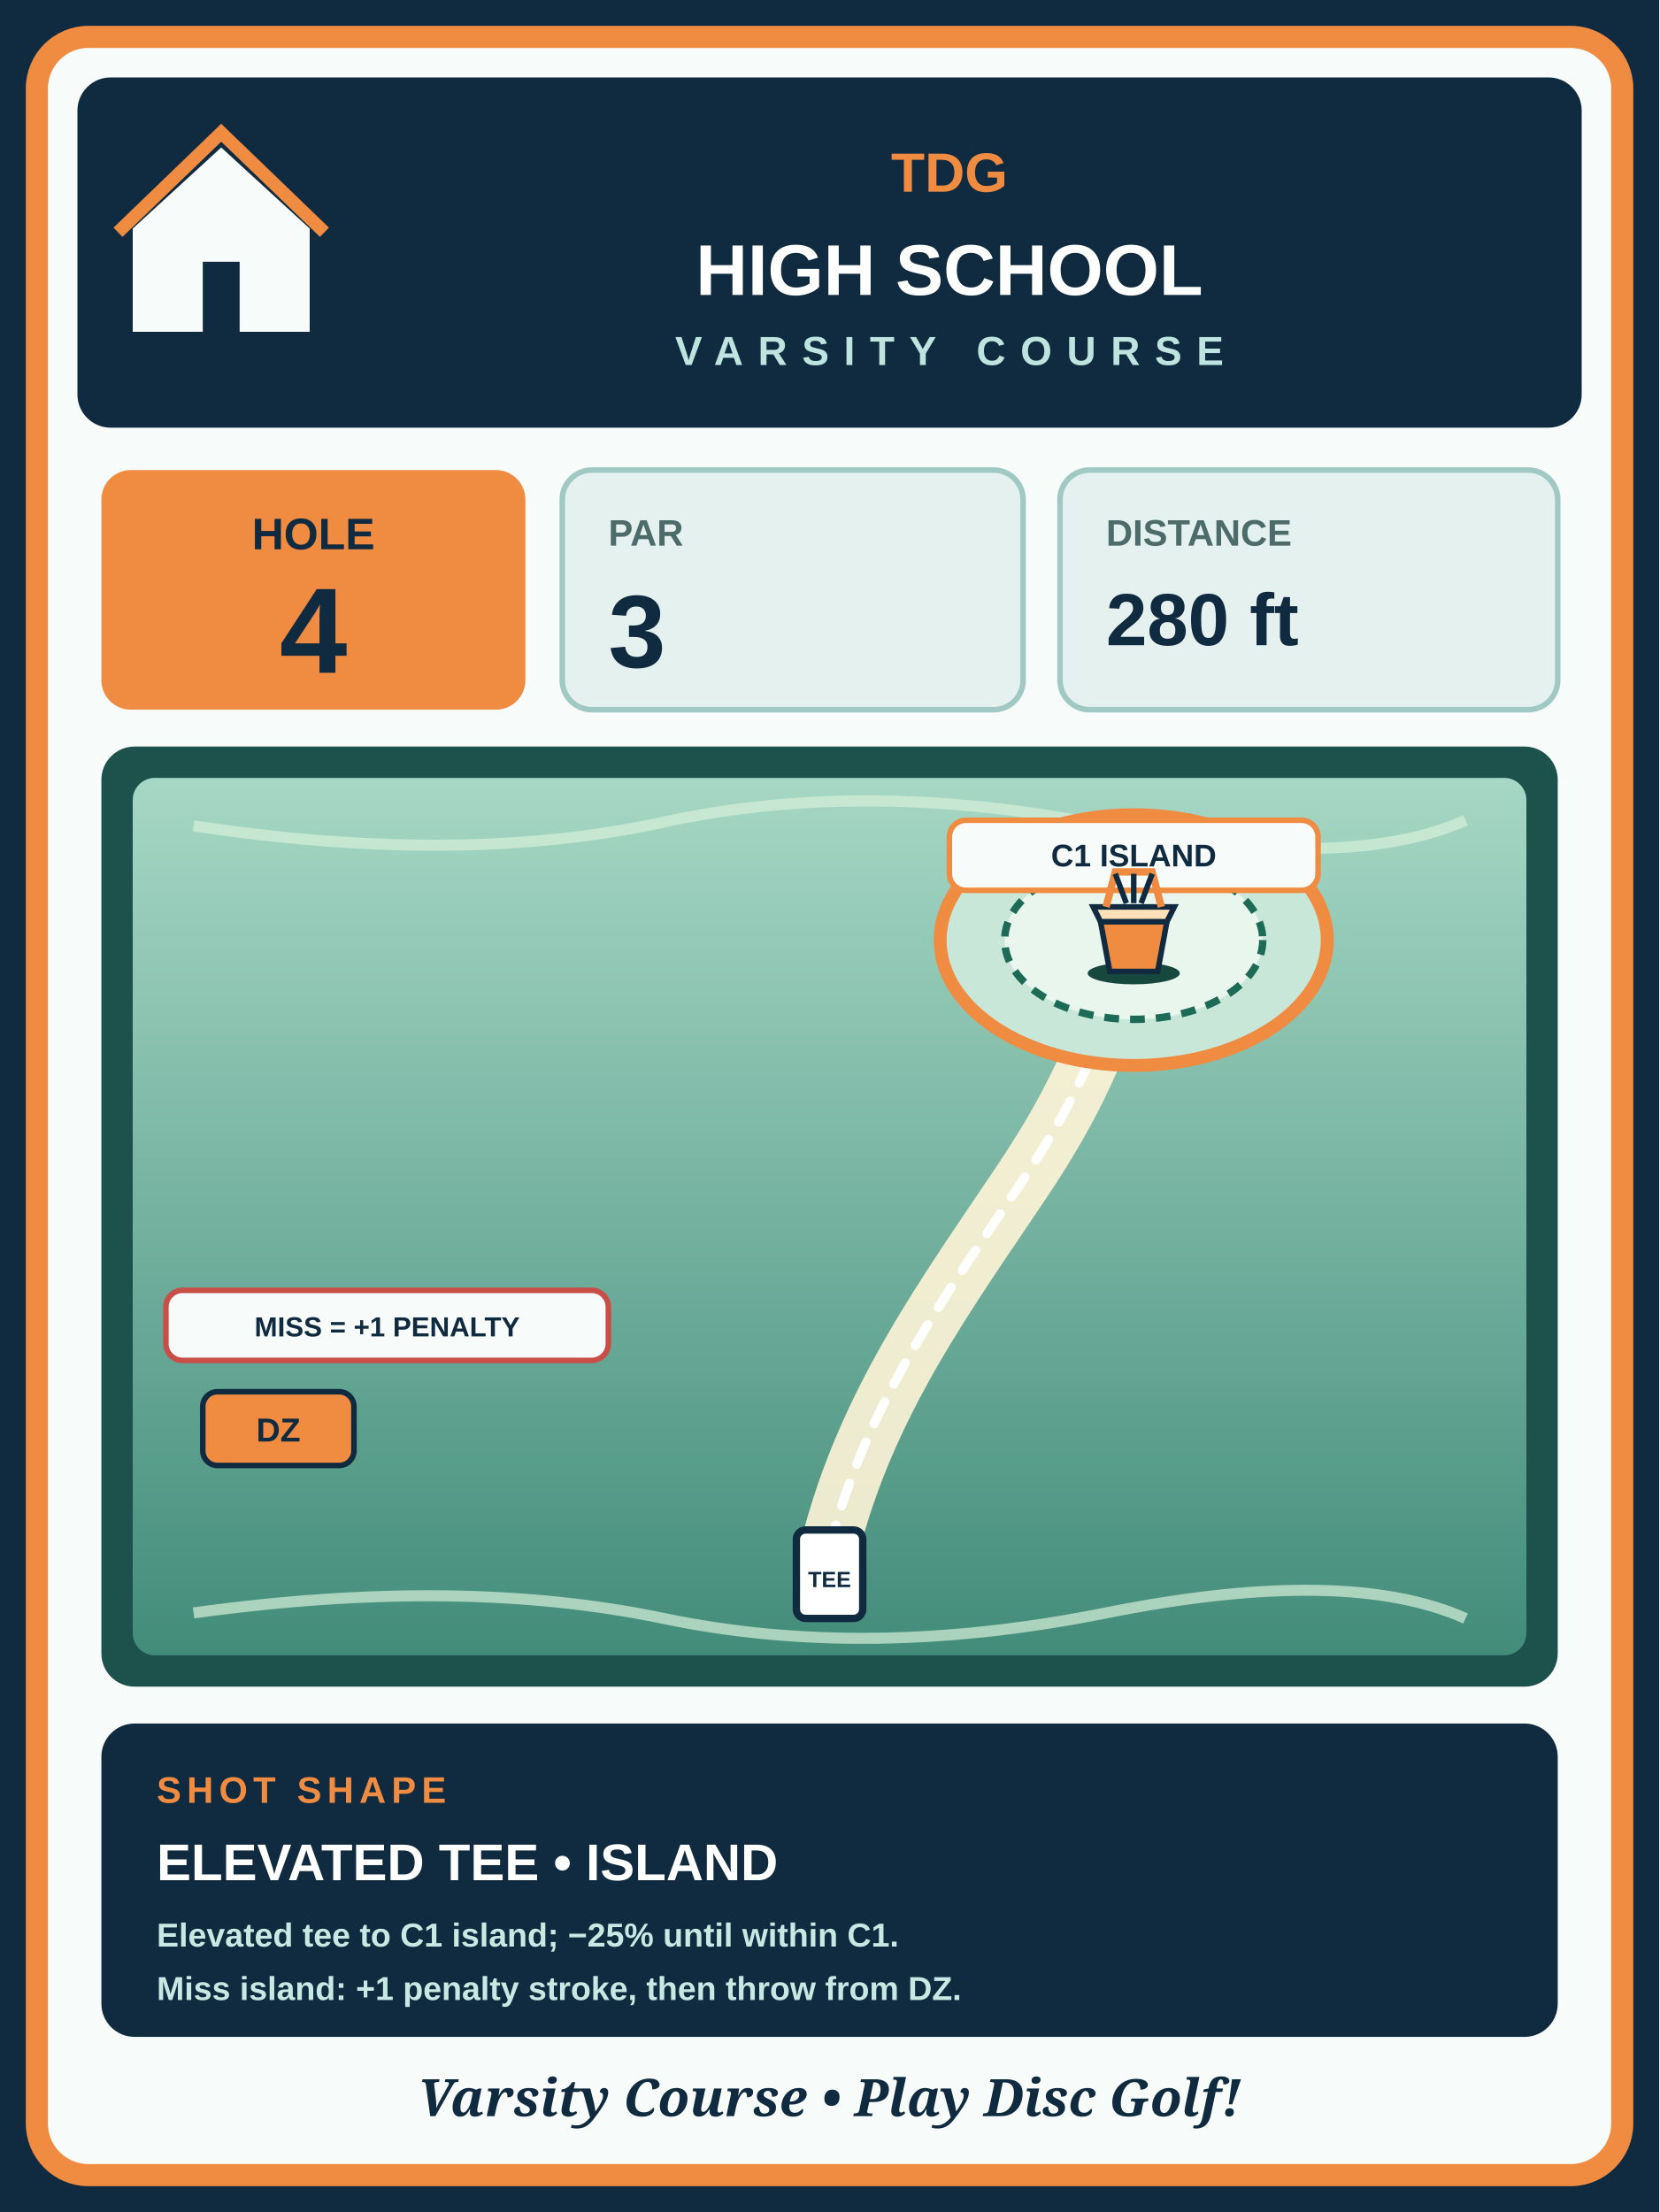
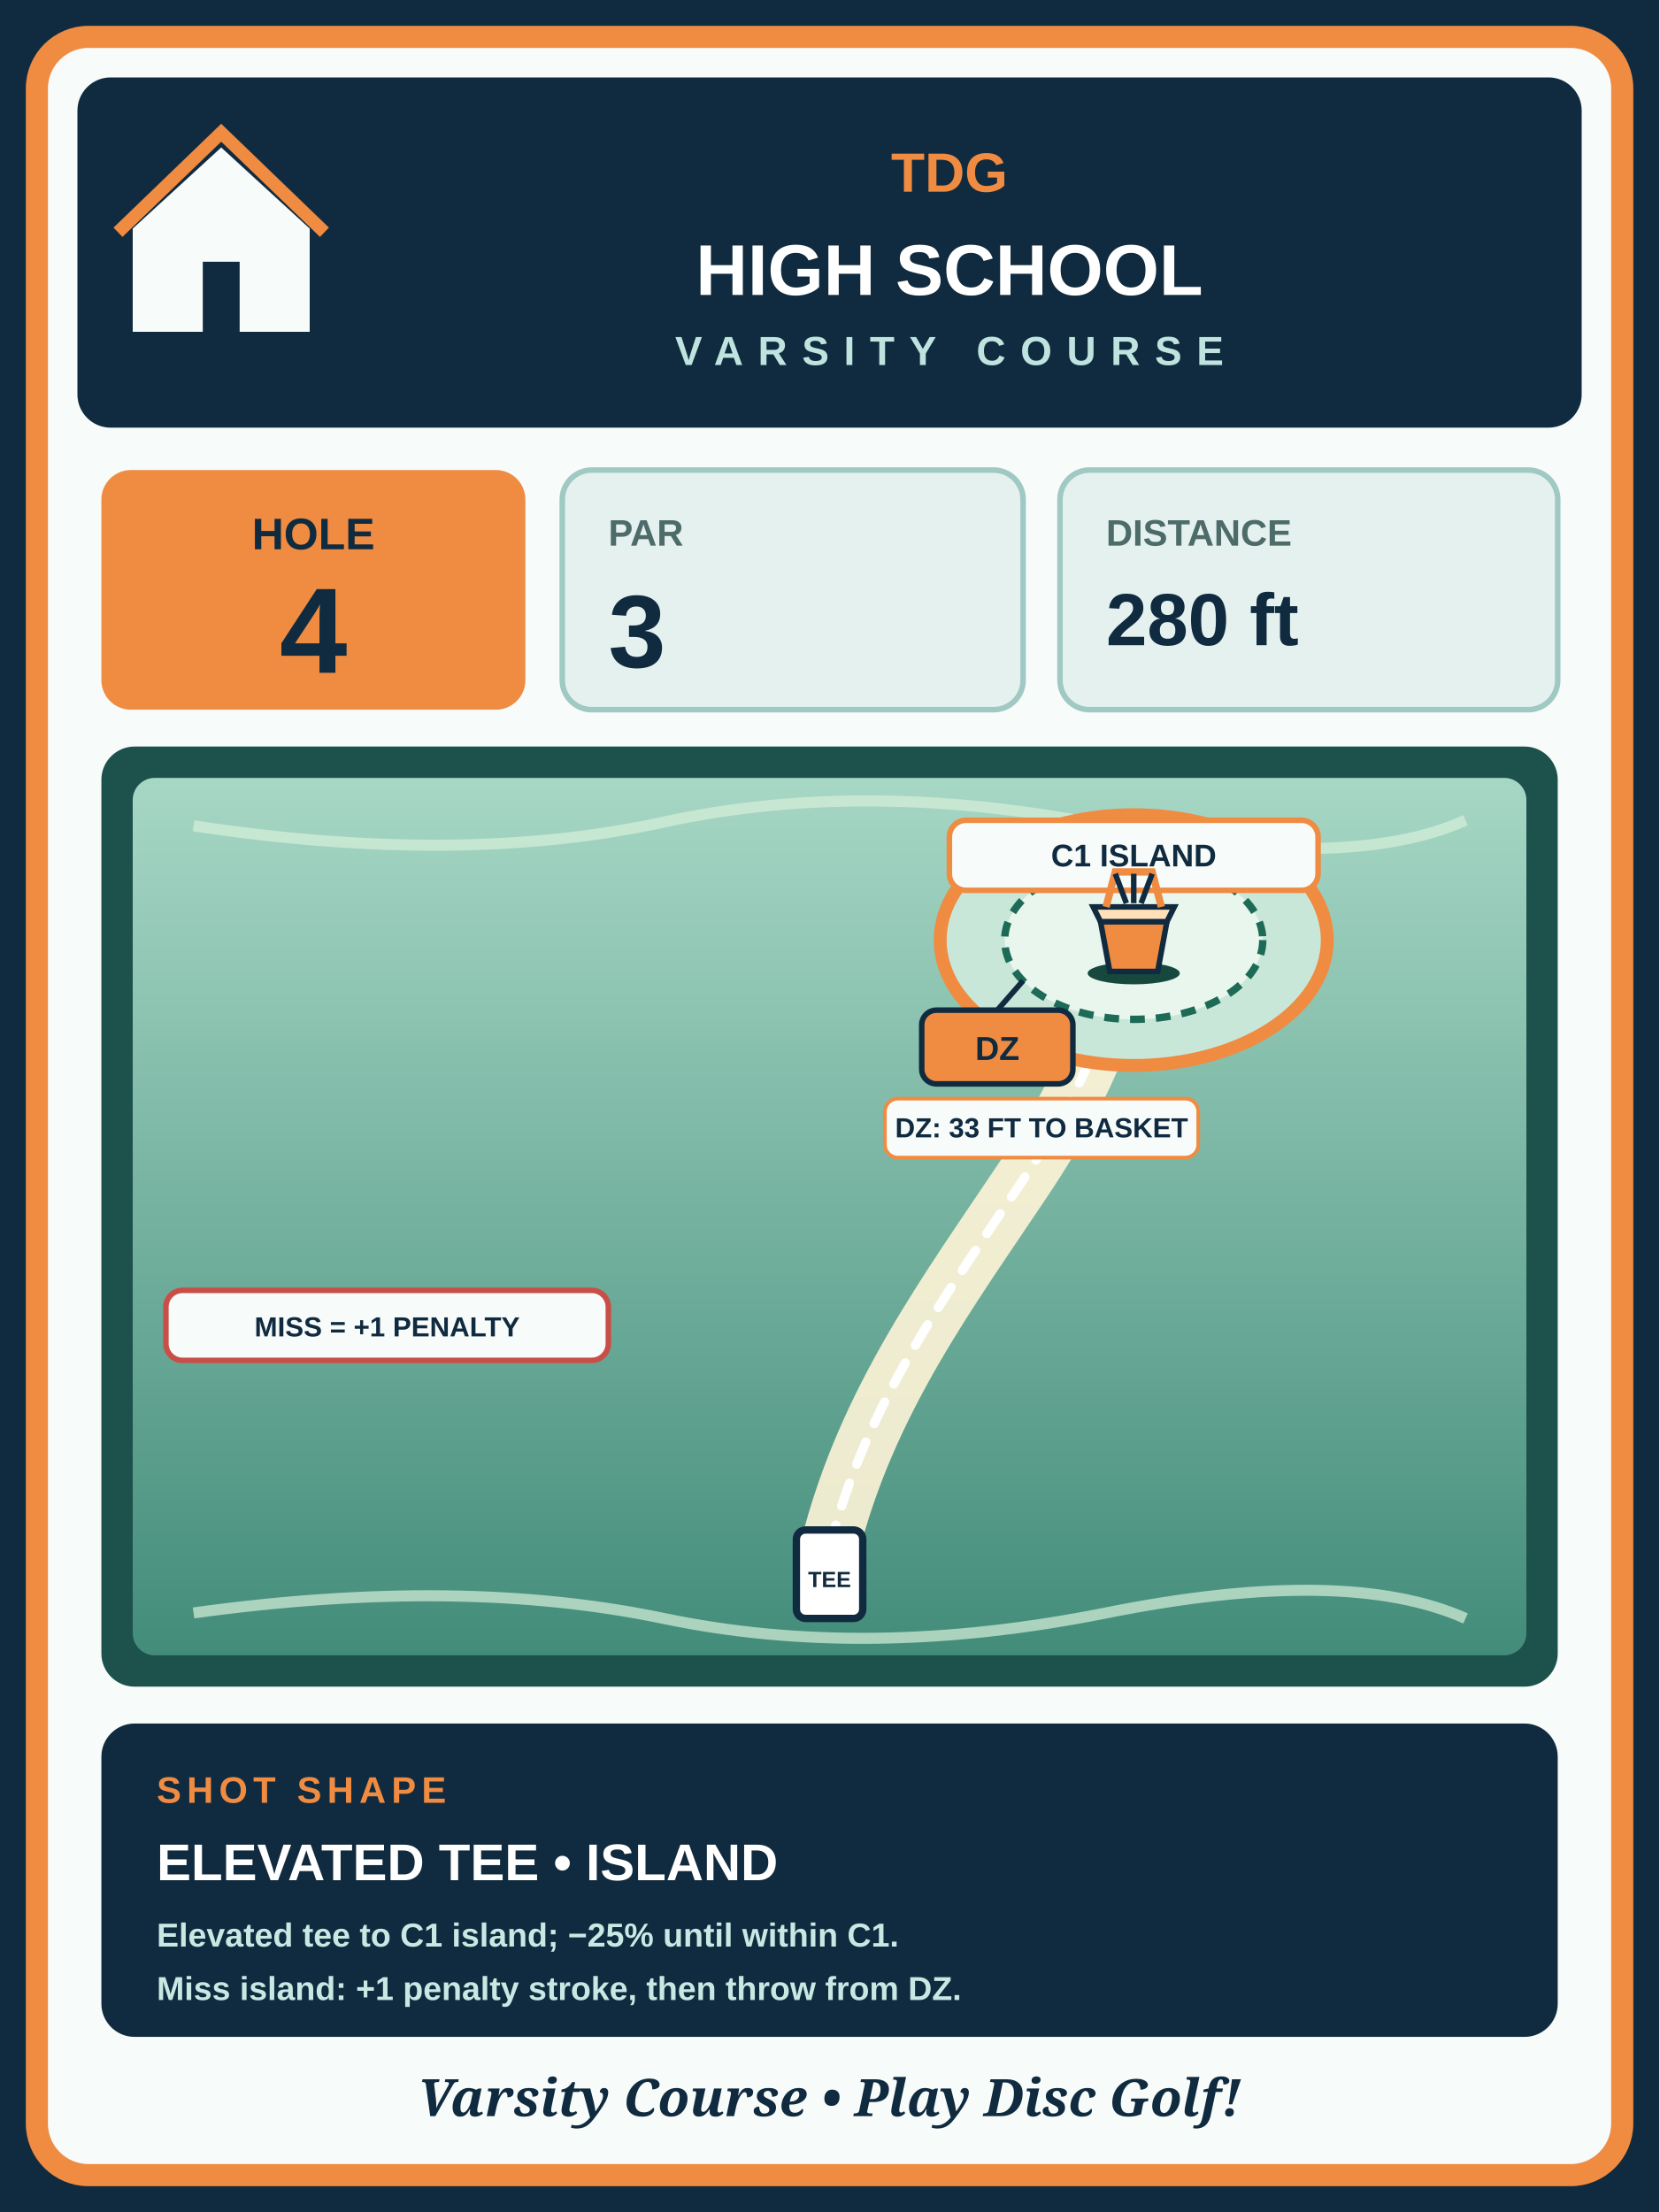
<svg xmlns="http://www.w3.org/2000/svg" viewBox="0 0 900 1200">
  <defs>
    <linearGradient id="turf" x2="0" y2="1">
      <stop stop-color="#a7d7c5" />
      <stop offset="1" stop-color="#438c7a" />
    </linearGradient>
    <linearGradient id="sky" x2="0" y2="1">
      <stop stop-color="#eff8f7" />
      <stop offset="1" stop-color="#c7e7e1" />
    </linearGradient>
  </defs>
  <rect width="900" height="1200" fill="#102b3f" />
  <rect x="20" y="20" width="860" height="1160" rx="28" fill="#f7fbfa" stroke="#f08b42" stroke-width="12" />
  <rect x="42" y="42" width="816" height="190" rx="18" fill="#102b3f" />
  <g transform="translate(72 72)">
    <path d="M0 52 L48 8 L96 52 V108 H0Z" fill="#f7fbfa" />
    <rect x="38" y="70" width="20" height="38" fill="#102b3f" />
    <path d="M-8 54 L48 0 L104 54" fill="none" stroke="#f08b42" stroke-width="7" />
  </g>
  <text x="515" y="104" text-anchor="middle" font-family="Arial,sans-serif" font-size="30" font-weight="900" fill="#f08b42">TDG</text>
  <text x="515" y="160" text-anchor="middle" font-family="Arial,sans-serif" font-size="39" font-weight="900" fill="#fff">HIGH SCHOOL</text>
  <text x="515" y="198" text-anchor="middle" font-family="Arial,sans-serif" font-size="22" font-weight="800" letter-spacing="8" fill="#bfe4df">VARSITY COURSE</text>
  <rect x="55" y="255" width="230" height="130" rx="16" fill="#f08b42" />
  <text x="170" y="298" text-anchor="middle" font-family="Arial" font-size="24" font-weight="900" fill="#102b3f">HOLE</text>
  <text x="170" y="365" text-anchor="middle" font-family="Arial" font-size="66" font-weight="900" fill="#102b3f">4</text>
  <rect x="305" y="255" width="250" height="130" rx="16" fill="#e4f1ef" stroke="#9fc9c2" stroke-width="3" />
  <text x="330" y="296" font-family="Arial" font-size="20" font-weight="800" fill="#4c6b69">PAR</text>
  <text x="330" y="362" font-family="Arial" font-size="56" font-weight="900" fill="#102b3f">3</text>
  <rect x="575" y="255" width="270" height="130" rx="16" fill="#e4f1ef" stroke="#9fc9c2" stroke-width="3" />
  <text x="600" y="296" font-family="Arial" font-size="20" font-weight="800" fill="#4c6b69">DISTANCE</text>
  <text x="600" y="350" font-family="Arial" font-size="40" font-weight="900" fill="#102b3f">280 ft</text>
  <rect x="55" y="405" width="790" height="510" rx="18" fill="#1d514b" />
  <rect x="72" y="422" width="756" height="476" rx="12" fill="url(#turf)" />
  <path d="M105 448 Q250 470 360 446 T600 448 T795 445 M105 875 Q250 855 360 878 T600 875 T795 878" fill="none" stroke="#d5f0d9" stroke-width="6" opacity=".7" />
  <g id="hole-map">
    <path d="M450 840 C470 760 515 700 555 640 S600 550 615 510" fill="none" stroke="#fef4d7" stroke-width="32" stroke-linecap="round" stroke-linejoin="round" opacity=".9" />
    <path d="M450 840 C470 760 515 700 555 640 S600 550 615 510" fill="none" stroke="#fff" stroke-width="5" stroke-dasharray="13 11" stroke-linecap="round" stroke-linejoin="round" />
    <ellipse cx="615" cy="510" rx="105" ry="68" fill="#c8e7d8" stroke="#f08b42" stroke-width="7" />
    <ellipse cx="615" cy="510" rx="70" ry="43" fill="#e9f6ed" stroke="#1d6a57" stroke-width="4" stroke-dasharray="8 6" />
    <rect x="515" y="445" width="200" height="38" rx="9" fill="#f7fbfa" stroke="#f08b42" stroke-width="3" />
    <text x="615" y="470" text-anchor="middle" font-family="Arial,sans-serif" font-size="17" font-weight="900" fill="#102b3f">C1 ISLAND</text>
-     <rect x="110" y="755" width="82" height="40" rx="8" fill="#f08b42" stroke="#102b3f" stroke-width="3" />
-     <text x="151" y="782" text-anchor="middle" font-family="Arial" font-size="18" font-weight="900" fill="#102b3f">DZ</text>
+     <rect x="500" y="548" width="82" height="40" rx="8" fill="#f08b42" stroke="#102b3f" stroke-width="3" />
+     <text x="541" y="575" text-anchor="middle" font-family="Arial" font-size="18" font-weight="900" fill="#102b3f">DZ</text>
+     <path d="M541 548 L555 532" fill="none" stroke="#102b3f" stroke-width="3" />
+     <rect x="480" y="596" width="170" height="32" rx="7" fill="#f7fbfa" stroke="#f08b42" stroke-width="2" />
+     <text x="565" y="617" text-anchor="middle" font-family="Arial,sans-serif" font-size="15" font-weight="900" fill="#102b3f">DZ: 33 FT TO BASKET</text>
    <rect x="90" y="700" width="240" height="38" rx="9" fill="#f7fbfa" stroke="#c94e48" stroke-width="3" />
    <text x="210" y="725" text-anchor="middle" font-family="Arial,sans-serif" font-size="15" font-weight="900" fill="#102b3f">MISS = +1 PENALTY</text>
    <rect x="432" y="830" width="36" height="48" rx="5" fill="#fff" stroke="#102b3f" stroke-width="4" />
    <text x="450" y="861" text-anchor="middle" font-family="Arial" font-size="12" font-weight="900" fill="#102b3f">TEE</text>
    <g transform="translate(615 500)">
      <ellipse cx="0" cy="28" rx="25" ry="6" fill="#17483e" />
      <path d="M-18 0 H18 L13 27 H-13Z" fill="#f08b42" stroke="#102b3f" stroke-width="3" />
      <path d="M-22 -8 H22 L18 0 H-18Z" fill="#ffe0b9" stroke="#102b3f" stroke-width="3" />
      <path d="M-15 -8 L-10 -27 H10 L15 -8" fill="none" stroke="#f08b42" stroke-width="4" />
      <path d="M-10 -26 L-4 -10 M0 -26 V-10 M10 -26 L4 -10" stroke="#102b3f" stroke-width="3" />
    </g>
  </g>
  <rect x="55" y="935" width="790" height="170" rx="18" fill="#102b3f" />
  <text x="85" y="978" font-family="Arial,sans-serif" font-size="20" font-weight="900" letter-spacing="3" fill="#f08b42">SHOT SHAPE</text>
  <text x="85" y="1020" font-family="Arial,sans-serif" font-size="28" font-weight="900" fill="#fff">ELEVATED TEE • ISLAND</text>
  <text x="85" y="1056" font-family="Arial,sans-serif" font-size="18" font-weight="800" fill="#c8e9e3">Elevated tee to C1 island; −25% until within C1.</text>
  <text x="85" y="1085" font-family="Arial,sans-serif" font-size="18" font-weight="800" fill="#c8e9e3">Miss island: +1 penalty stroke, then throw from DZ.</text>
  <text x="450" y="1148" text-anchor="middle" font-family="Georgia,serif" font-size="28" font-weight="bold" font-style="italic" fill="#102b3f">Varsity Course • Play Disc Golf!</text>
</svg>
